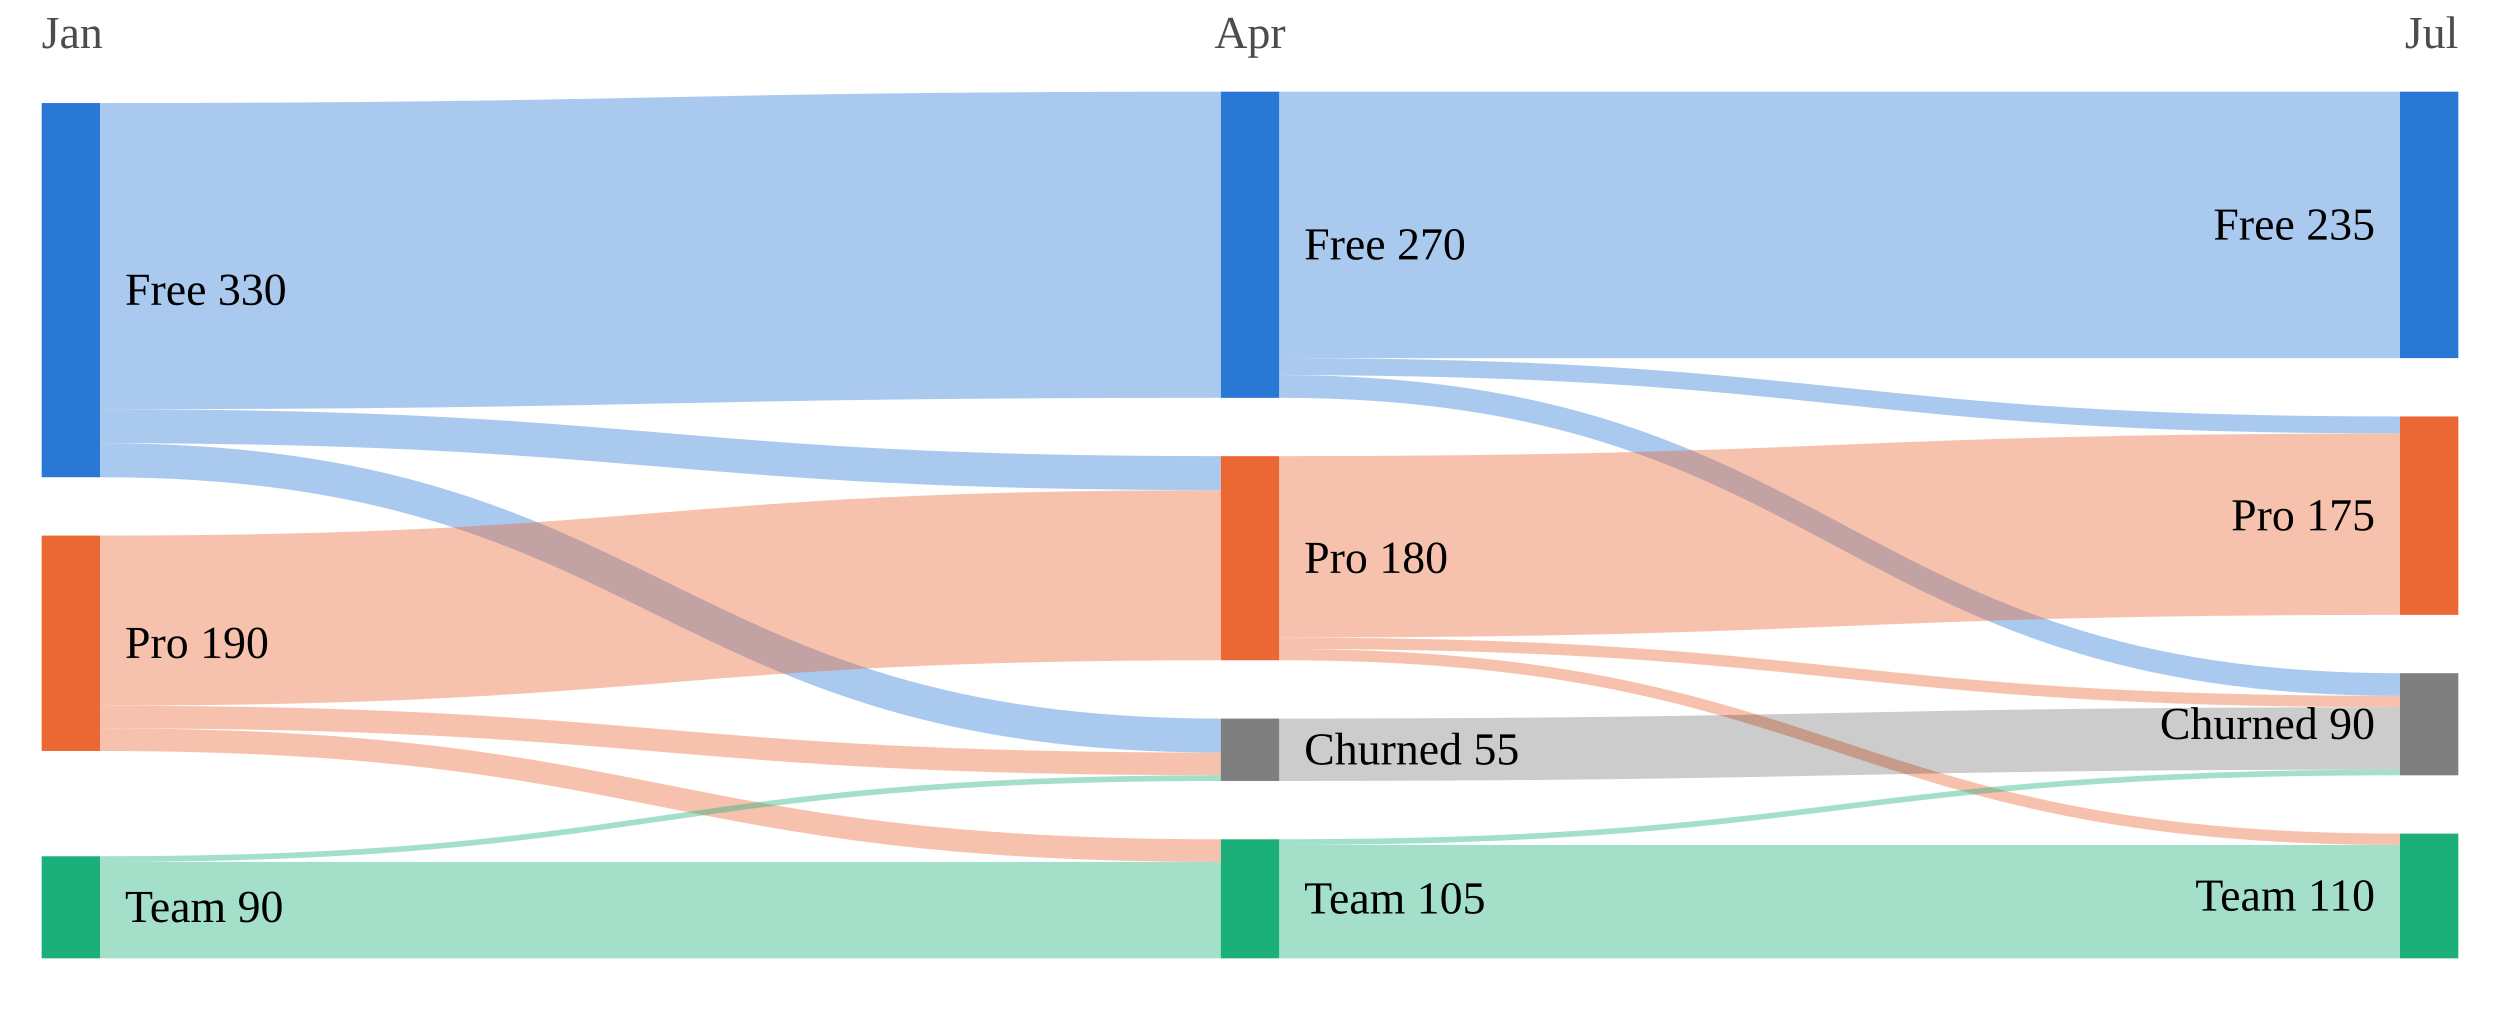
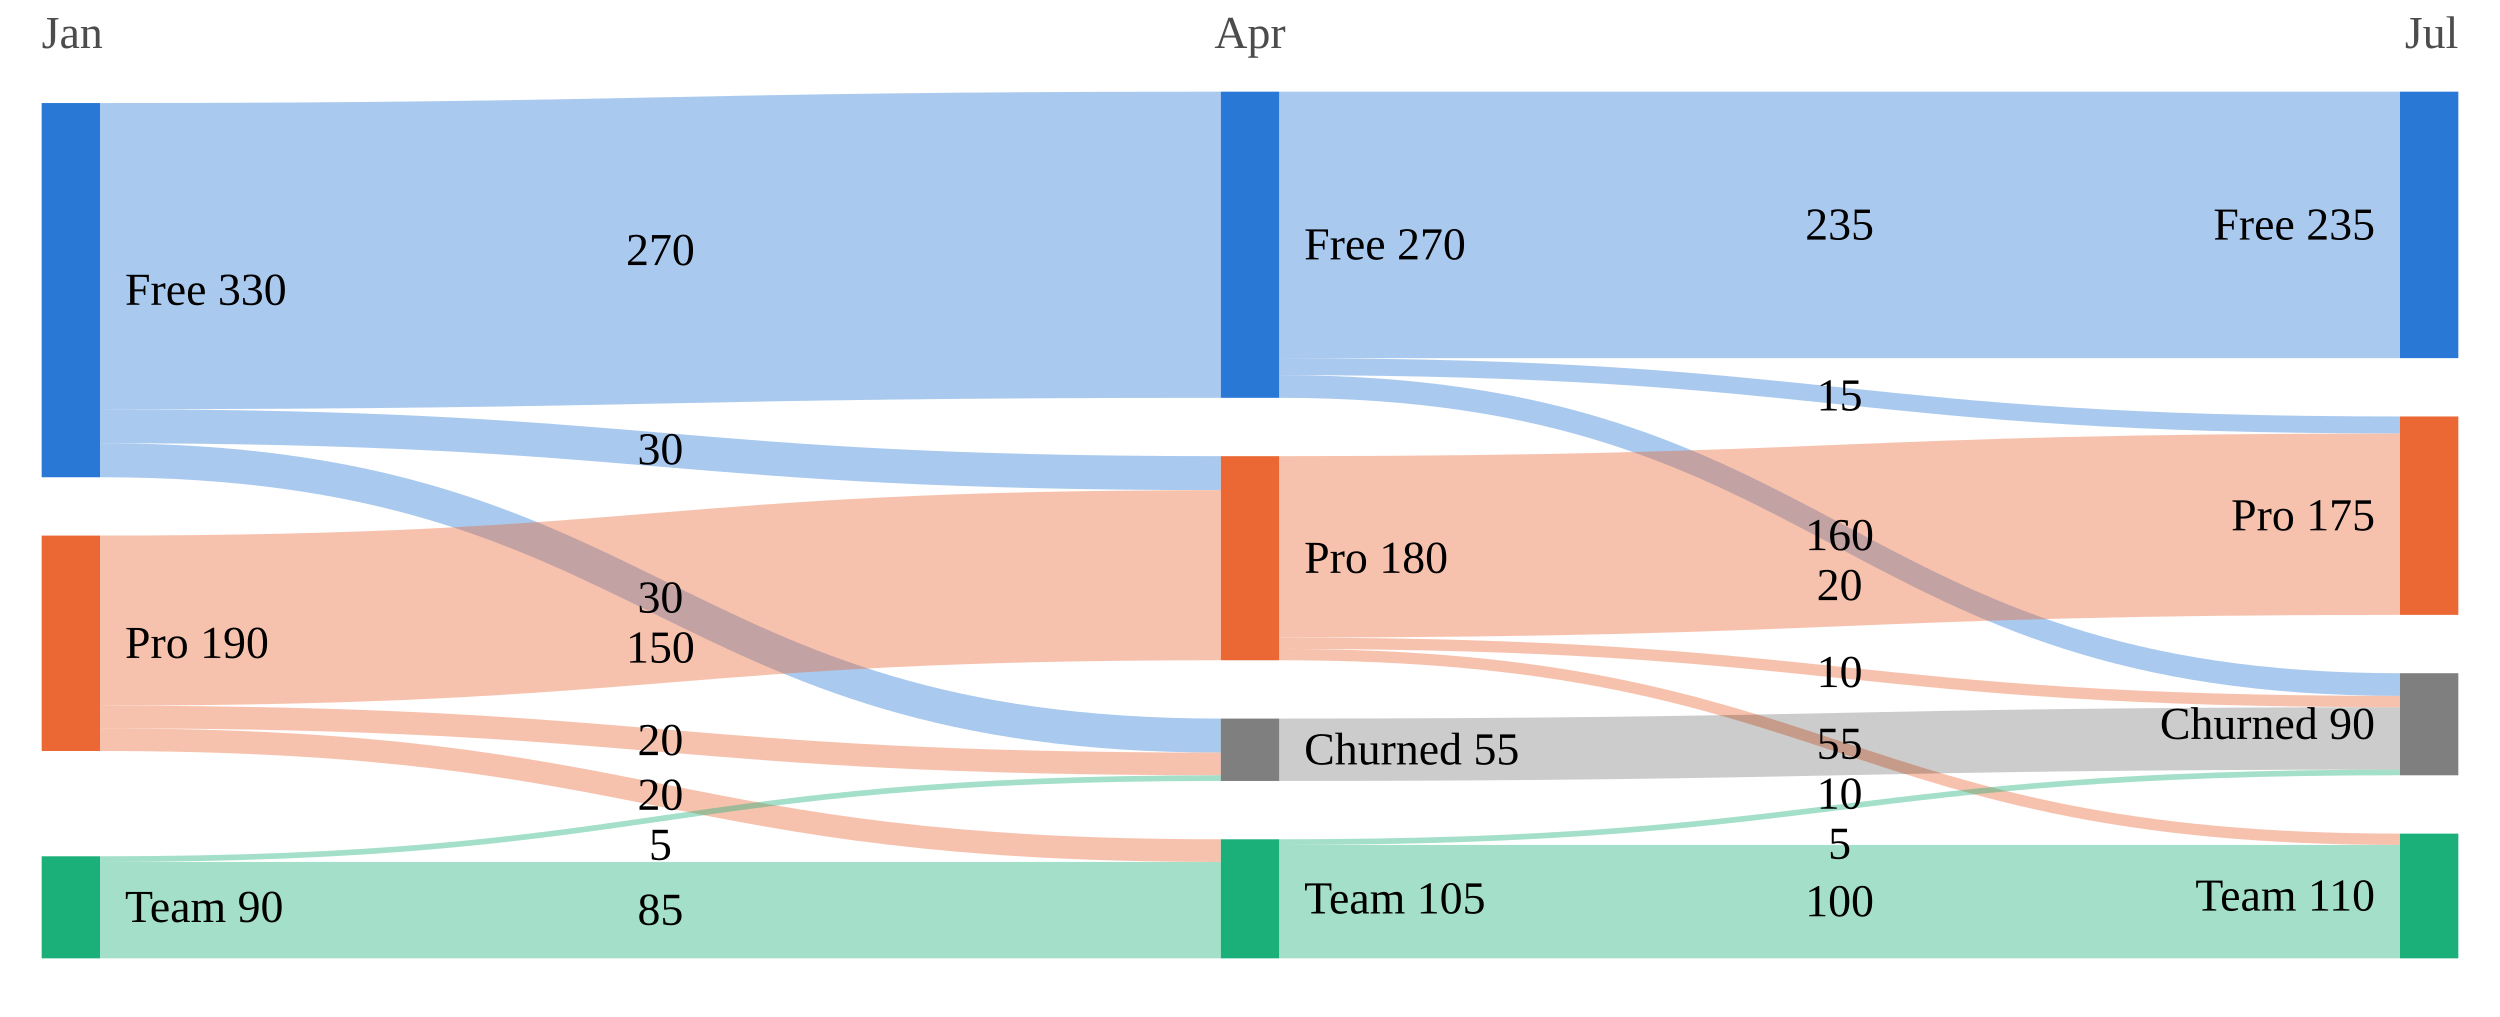
<svg xmlns="http://www.w3.org/2000/svg" viewBox="0 0 600 244" role="img" aria-label="Customers moving between plans and churn, January to July: Free loses the most to churn." font-size="11" fill="currentColor">
  <path d="M24,61.472C158.5,61.472,158.5,58.738,293,58.738" fill="none" stroke="var(--series-1, #2a78d6)" stroke-opacity="0.4" stroke-width="73.48" />
  <path d="M24,102.292C158.5,102.292,158.5,113.557,293,113.557" fill="none" stroke="var(--series-1, #2a78d6)" stroke-opacity="0.4" stroke-width="8.16" />
  <path d="M24,110.456C158.5,110.456,158.5,176.541,293,176.541" fill="none" stroke="var(--series-1, #2a78d6)" stroke-opacity="0.4" stroke-width="8.16" />
  <path d="M24,148.947C158.5,148.947,158.5,138.049,293,138.049" fill="none" stroke="var(--series-2, #eb6834)" stroke-opacity="0.4" stroke-width="40.82" />
  <path d="M24,177.521C158.5,177.521,158.5,204.148,293,204.148" fill="none" stroke="var(--series-2, #eb6834)" stroke-opacity="0.4" stroke-width="5.44" />
  <path d="M24,172.079C158.5,172.079,158.5,183.344,293,183.344" fill="none" stroke="var(--series-2, #eb6834)" stroke-opacity="0.4" stroke-width="5.44" />
  <path d="M24,218.434C158.5,218.434,158.5,218.434,293,218.434" fill="none" stroke="var(--series-3, #1baf7a)" stroke-opacity="0.4" stroke-width="23.13" />
  <path d="M24,206.189C158.5,206.189,158.5,186.746,293,186.746" fill="none" stroke="var(--series-3, #1baf7a)" stroke-opacity="0.4" stroke-width="1.36" />
  <path d="M307,53.975C441.5,53.975,441.5,53.975,576,53.975" fill="none" stroke="var(--series-1, #2a78d6)" stroke-opacity="0.4" stroke-width="63.95" />
  <path d="M307,87.992C441.5,87.992,441.5,101.992,576,101.992" fill="none" stroke="var(--series-1, #2a78d6)" stroke-opacity="0.4" stroke-width="4.08" />
  <path d="M307,92.754C441.5,92.754,441.5,164.295,576,164.295" fill="none" stroke="var(--series-1, #2a78d6)" stroke-opacity="0.4" stroke-width="5.44" />
  <path d="M307,131.246C441.5,131.246,441.5,125.803,576,125.803" fill="none" stroke="var(--series-2, #eb6834)" stroke-opacity="0.4" stroke-width="43.54" />
  <path d="M307,157.098C441.5,157.098,441.5,201.426,576,201.426" fill="none" stroke="var(--series-2, #eb6834)" stroke-opacity="0.4" stroke-width="2.72" />
  <path d="M307,154.377C441.5,154.377,441.5,168.377,576,168.377" fill="none" stroke="var(--series-2, #eb6834)" stroke-opacity="0.4" stroke-width="2.72" />
  <path d="M307,216.393C441.5,216.393,441.5,216.393,576,216.393" fill="none" stroke="var(--series-3, #1baf7a)" stroke-opacity="0.4" stroke-width="27.21" />
  <path d="M307,202.107C441.5,202.107,441.5,185.385,576,185.385" fill="none" stroke="var(--series-3, #1baf7a)" stroke-opacity="0.4" stroke-width="1.36" />
  <path d="M307,179.943C441.5,179.943,441.5,177.221,576,177.221" fill="none" stroke="currentColor" stroke-opacity="0.2" stroke-width="14.97" />
  <path d="M10,24.73H24V114.54H10z" fill="var(--series-1, #2a78d6)" />
  <text x="30" y="69.64" dy="0.32em">Free 330</text>
  <path d="M10,128.54H24V180.24H10z" fill="var(--series-2, #eb6834)" />
  <text x="30" y="154.39" dy="0.32em">Pro 190</text>
  <path d="M10,205.51H24V230H10z" fill="var(--series-3, #1baf7a)" />
  <text x="30" y="217.75" dy="0.32em">Team 90</text>
  <path d="M293,22H307V95.48H293z" fill="var(--series-1, #2a78d6)" />
  <text x="313" y="58.74" dy="0.32em">Free 270</text>
  <path d="M293,109.48H307V158.46H293z" fill="var(--series-2, #eb6834)" />
  <text x="313" y="133.97" dy="0.32em">Pro 180</text>
  <path d="M293,201.43H307V230H293z" fill="var(--series-3, #1baf7a)" />
  <text x="313" y="215.71" dy="0.32em">Team 105</text>
  <path d="M293,172.46H307V187.43H293z" fill="currentColor" fill-opacity="0.5" />
  <text x="313" y="179.94" dy="0.32em">Churned 55</text>
  <path d="M576,22H590V85.95H576z" fill="var(--series-1, #2a78d6)" />
  <text x="570" y="53.98" text-anchor="end" dy="0.32em">Free 235</text>
  <path d="M576,99.95H590V147.57H576z" fill="var(--series-2, #eb6834)" />
  <text x="570" y="123.76" text-anchor="end" dy="0.32em">Pro 175</text>
  <path d="M576,200.07H590V230H576z" fill="var(--series-3, #1baf7a)" />
  <text x="570" y="215.03" text-anchor="end" dy="0.32em">Team 110</text>
  <path d="M576,161.57H590V186.07H576z" fill="currentColor" fill-opacity="0.5" />
  <text x="570" y="173.82" text-anchor="end" dy="0.32em">Churned 90</text>
+   <text x="158.5" y="60.1" text-anchor="middle" dy="0.32em">270</text>
+   <text x="158.5" y="107.92" text-anchor="middle" dy="0.32em">30</text>
+   <text x="158.5" y="143.5" text-anchor="middle" dy="0.32em">30</text>
+   <text x="158.5" y="155.5" text-anchor="middle" dy="0.32em">150</text>
+   <text x="158.5" y="177.71" text-anchor="middle" dy="0.32em">20</text>
+   <text x="158.5" y="190.83" text-anchor="middle" dy="0.32em">20</text>
+   <text x="158.5" y="202.83" text-anchor="middle" dy="0.32em">5</text>
+   <text x="158.5" y="218.43" text-anchor="middle" dy="0.32em">85</text>
+   <text x="441.5" y="53.98" text-anchor="middle" dy="0.32em">235</text>
+   <text x="441.5" y="94.99" text-anchor="middle" dy="0.32em">15</text>
+   <text x="441.5" y="128.52" text-anchor="middle" dy="0.32em">160</text>
+   <text x="441.5" y="140.52" text-anchor="middle" dy="0.32em">20</text>
+   <text x="441.5" y="161.38" text-anchor="middle" dy="0.32em">10</text>
+   <text x="441.5" y="178.58" text-anchor="middle" dy="0.32em">55</text>
+   <text x="441.5" y="190.58" text-anchor="middle" dy="0.32em">10</text>
+   <text x="441.5" y="202.58" text-anchor="middle" dy="0.32em">5</text>
+   <text x="441.5" y="216.39" text-anchor="middle" dy="0.32em">100</text>
  <text x="10" y="8" dy="0.32em" fill-opacity="0.7">Jan</text>
  <text x="300" y="8" text-anchor="middle" dy="0.32em" fill-opacity="0.7">Apr</text>
  <text x="590" y="8" text-anchor="end" dy="0.32em" fill-opacity="0.7">Jul</text>
</svg>
